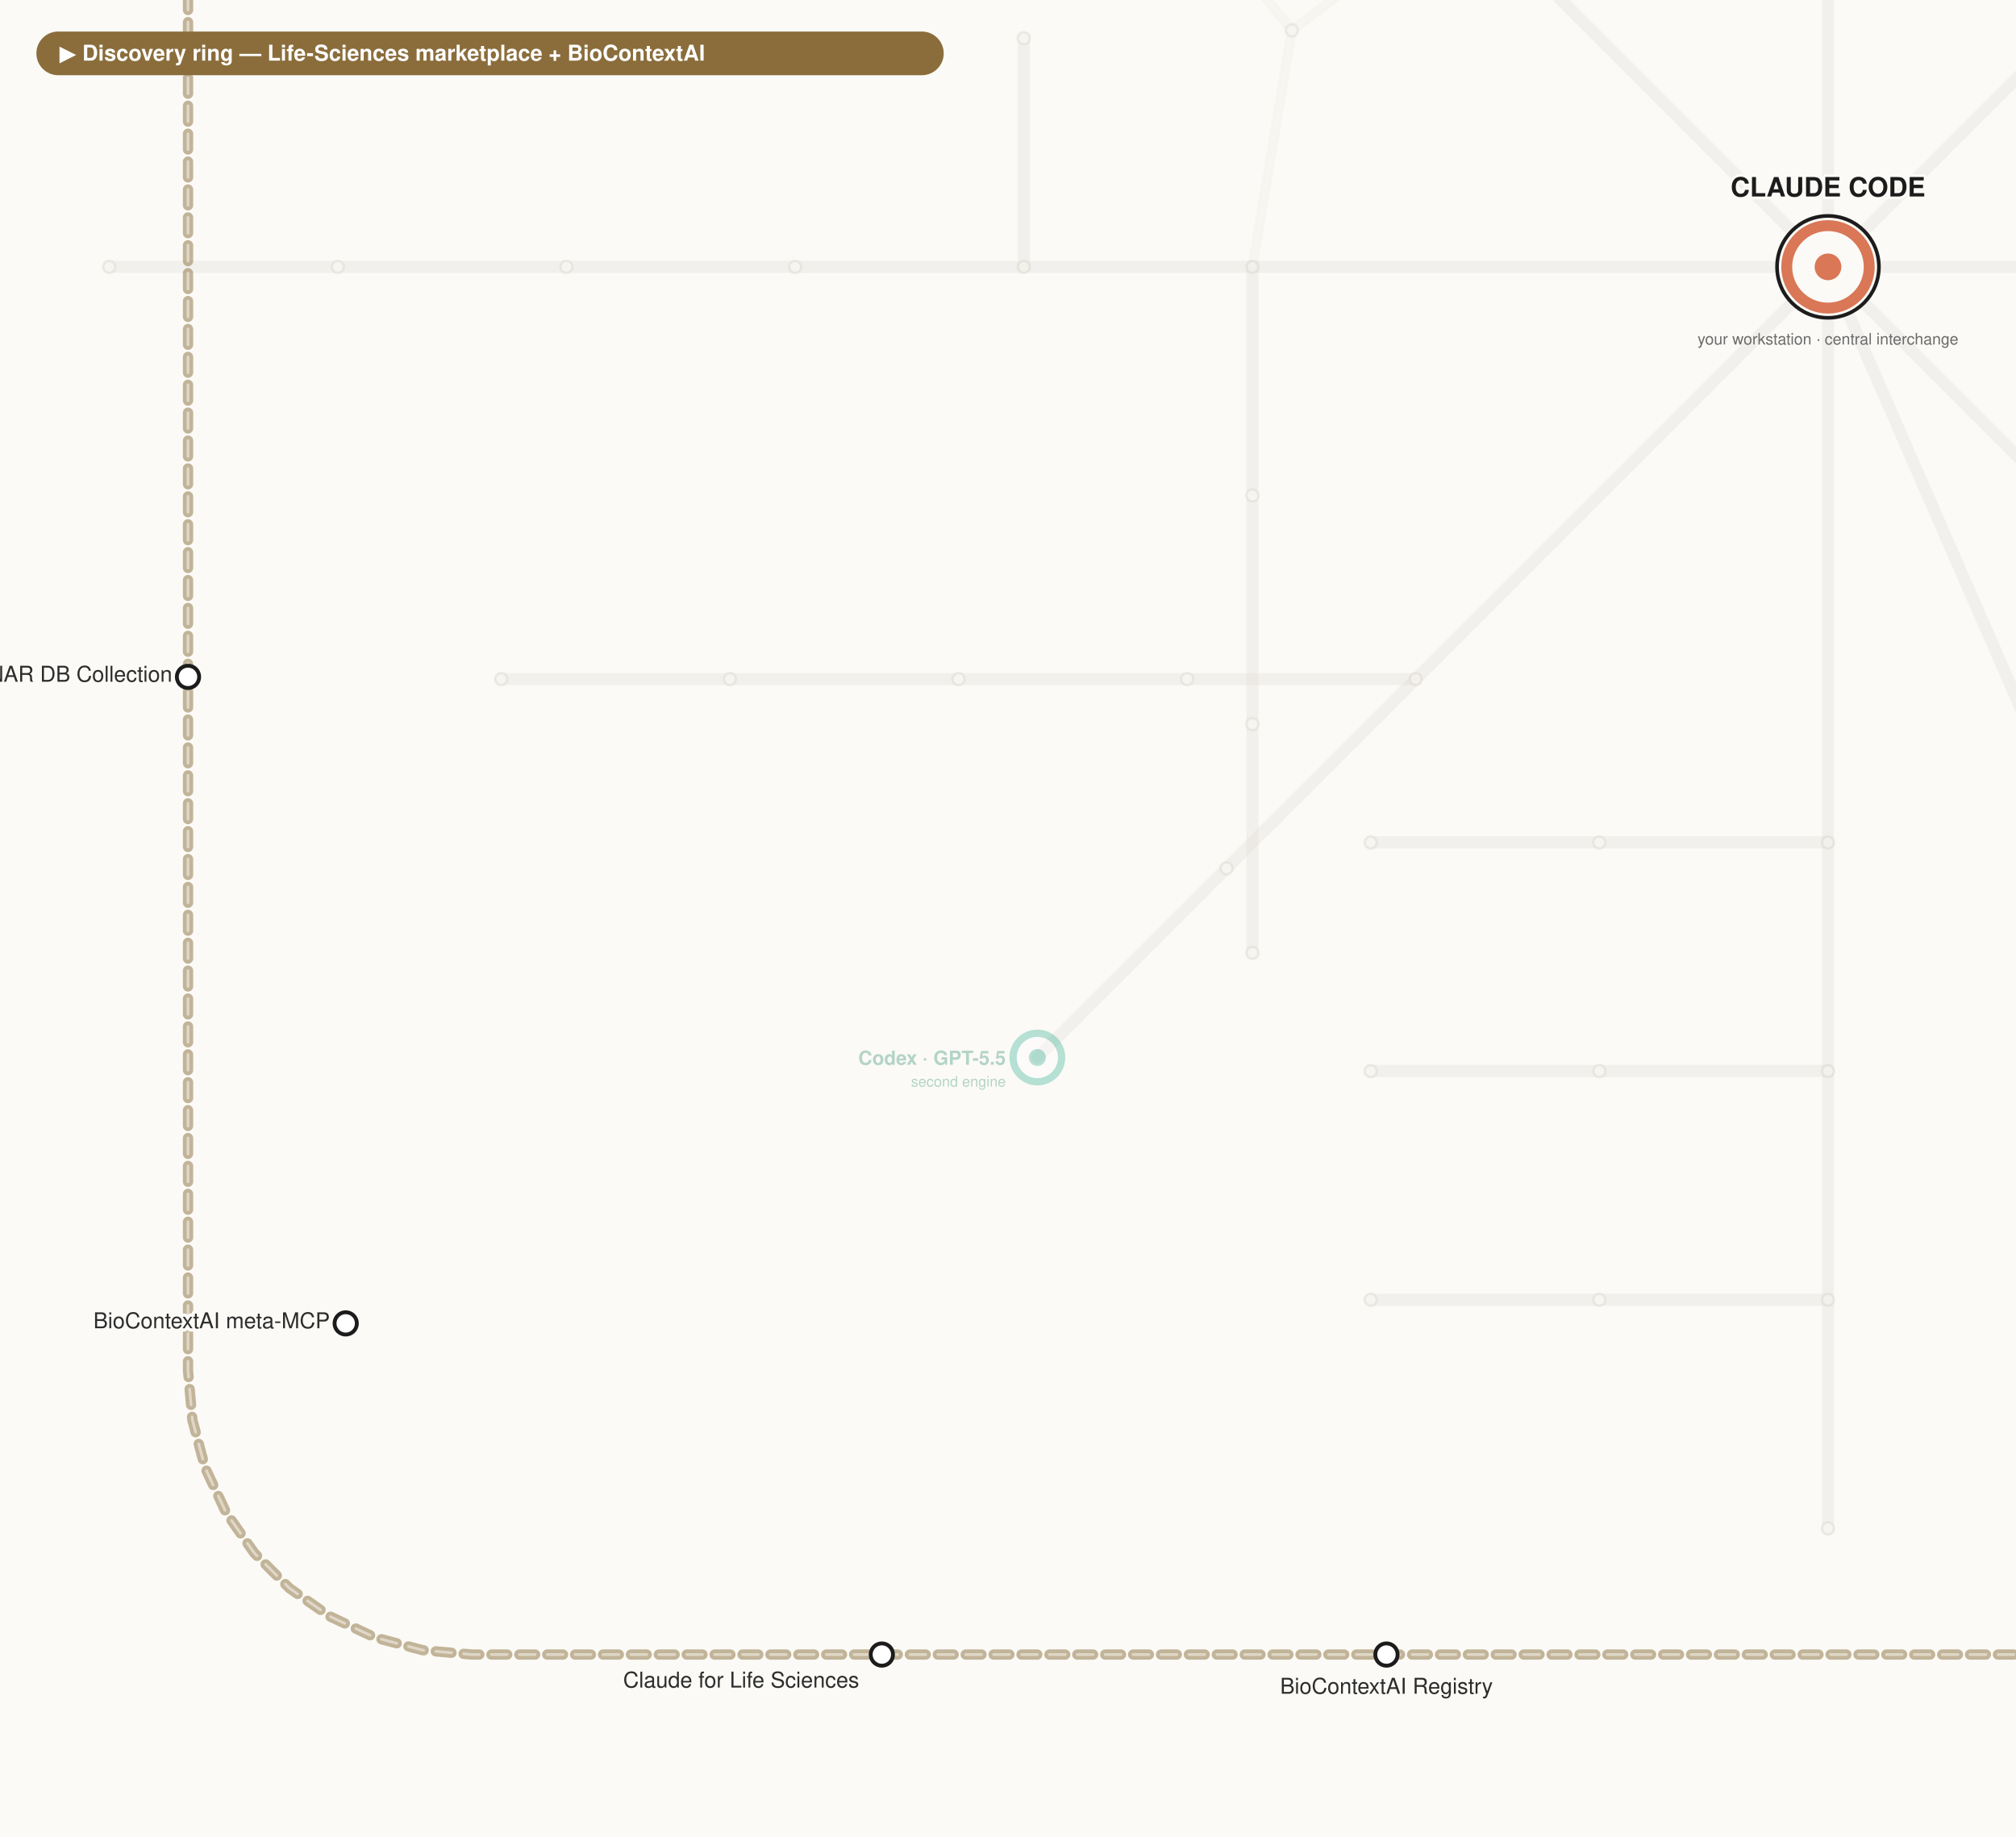
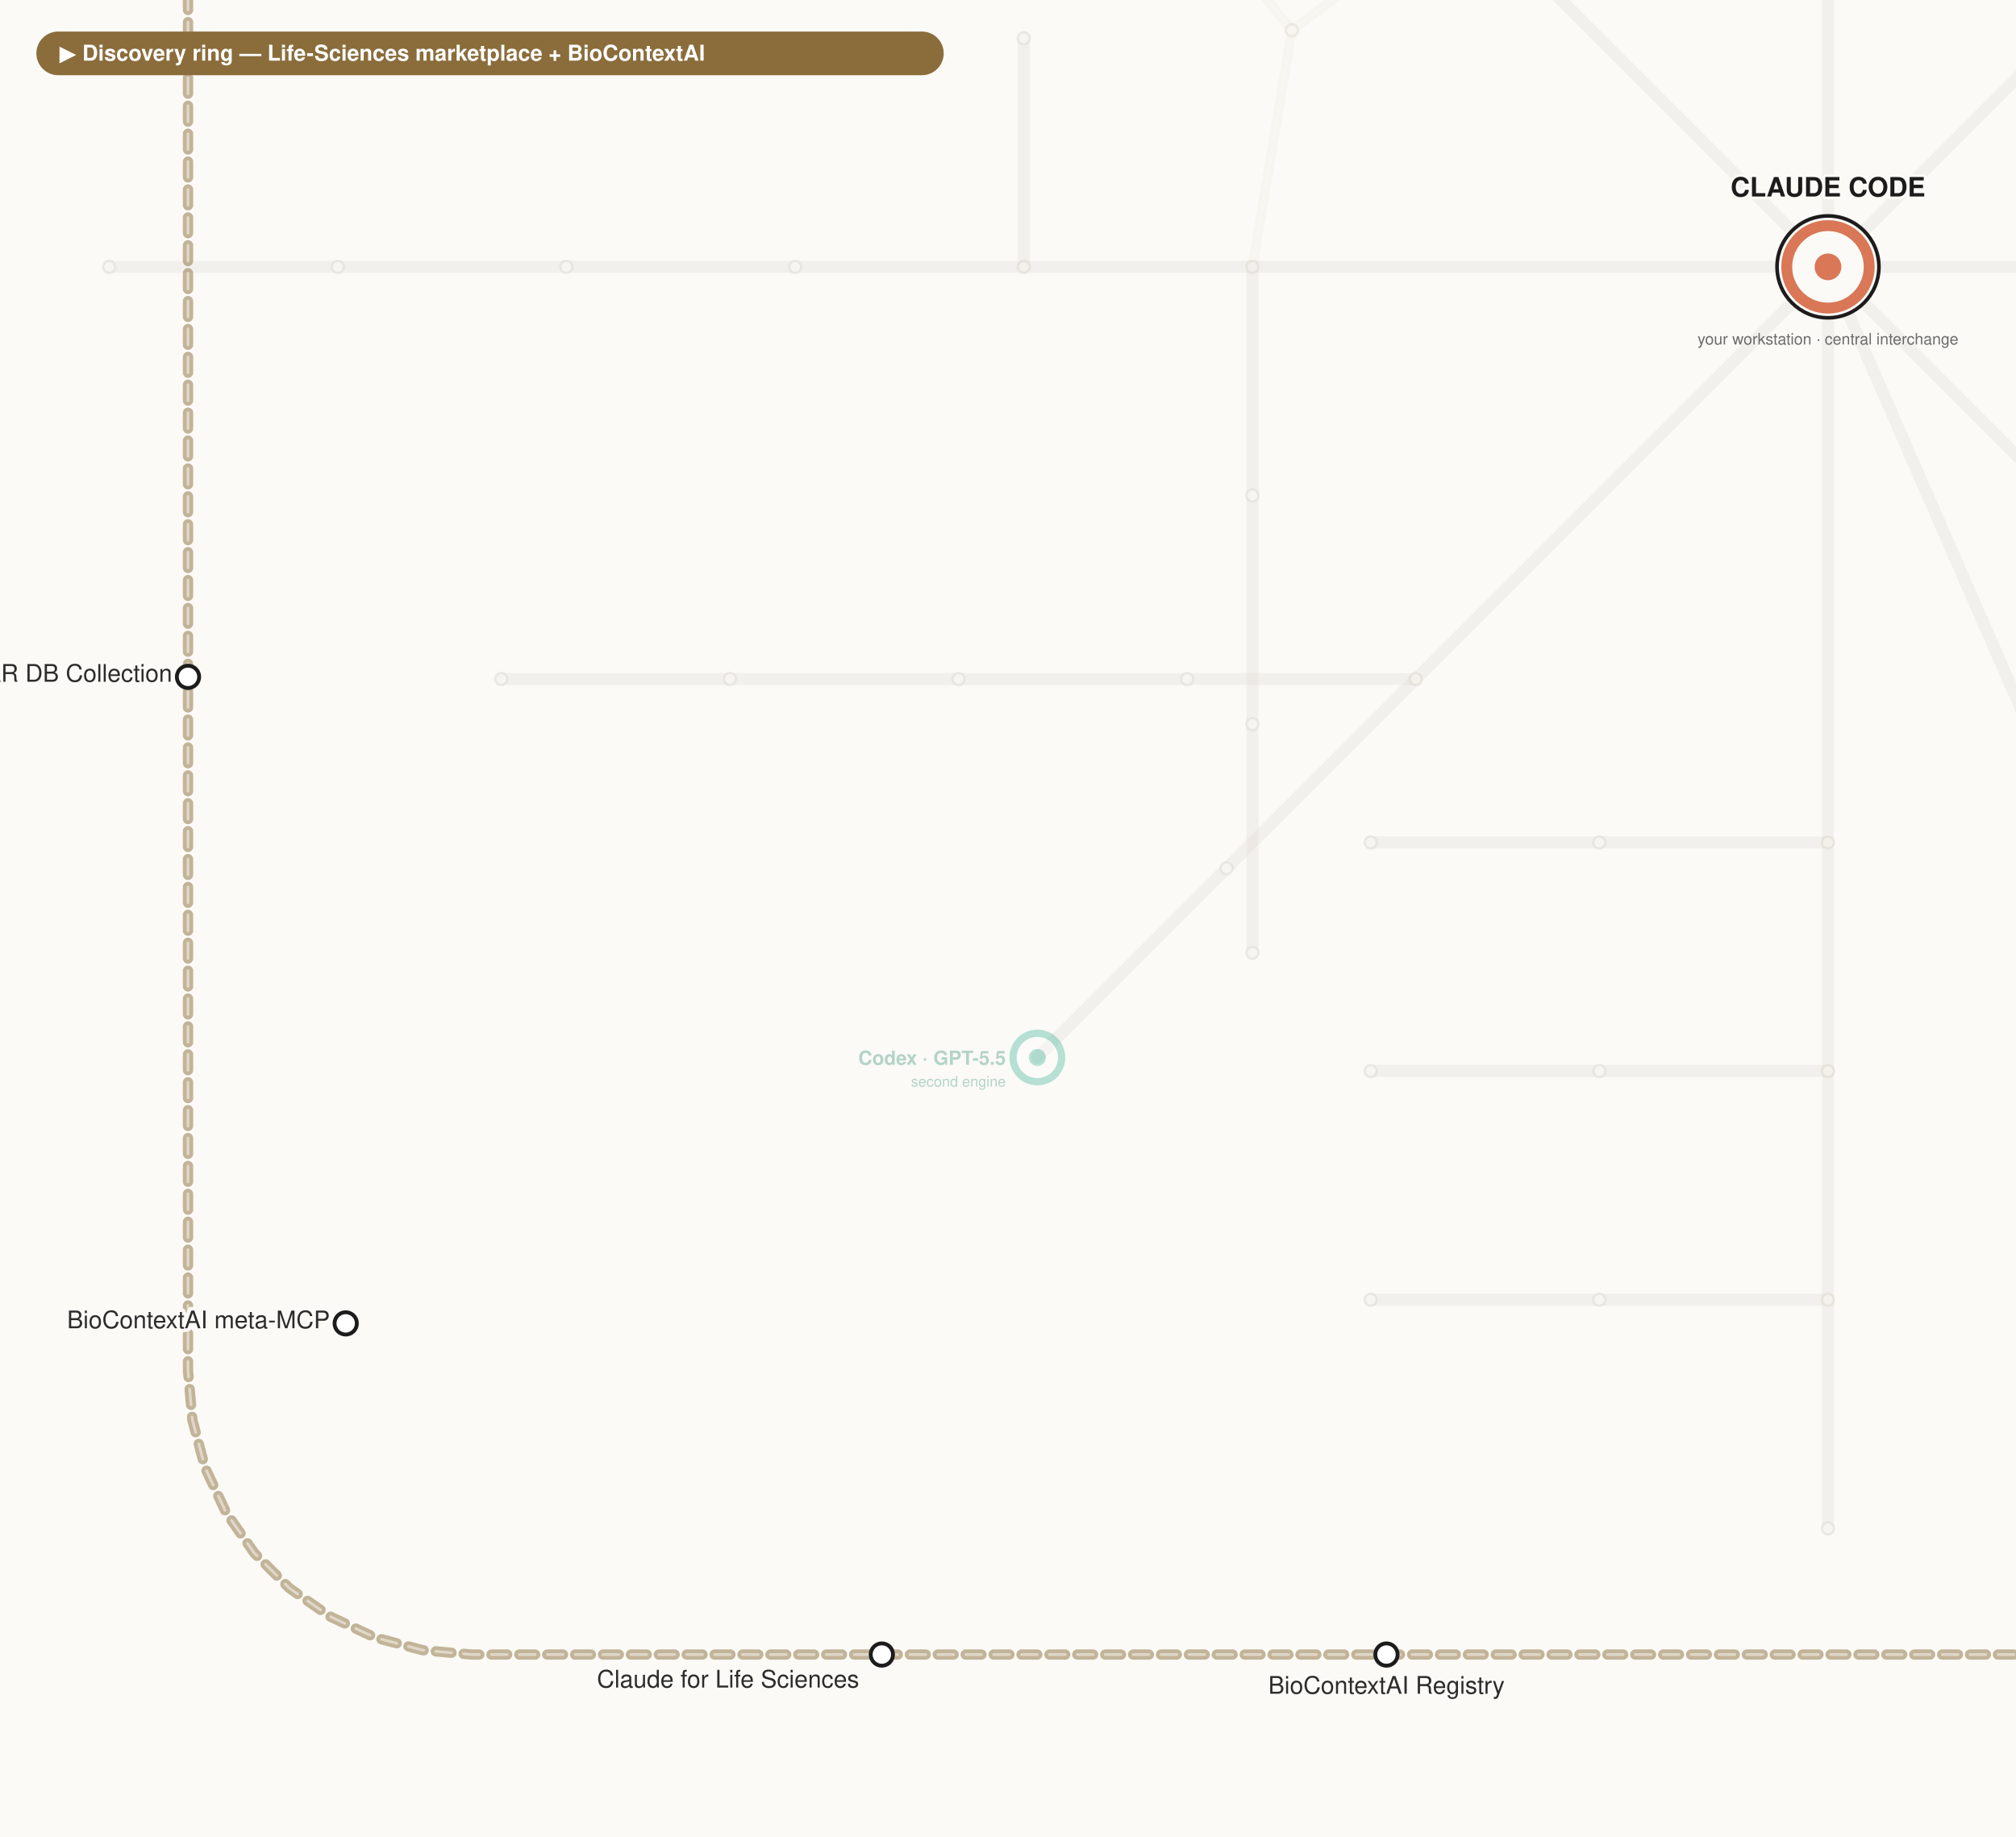
<svg xmlns="http://www.w3.org/2000/svg" id="map" viewBox="509 1486 1662 1514" font-family="Helvetica Neue, Helvetica, Arial, sans-serif">
  <rect x="0" y="0" width="4032" height="3674" fill="#fbfaf6" />
  <path d="M -20 3314 C 887 3274, 1210 3384, 1613 3360 S 2500 3284, 2943 3352 S 3548 3396, 4052 3340" fill="none" stroke="#cfe3ef" stroke-width="40" stroke-linecap="round" opacity="1.0" />
  <text x="195" y="3304" font-size="17" font-style="italic" fill="#5f86a0">the cfDNA river</text>
  <polyline points="2016.0,1706.0 1730.0,1706.0 1541.5,1706.0 1353.0,1706.0 1164.5,1706.0 976.0,1706.0 787.5,1706.0 599.0,1706.0" fill="none" stroke="#dcd9d0" stroke-width="10" stroke-linecap="round" stroke-linejoin="round" opacity="0.28" />
  <polyline points="1541.5,1706.0 1541.5,1894.5 1541.5,2083.0 1541.5,2271.5" fill="none" stroke="#dcd9d0" stroke-width="10" stroke-linecap="round" stroke-linejoin="round" opacity="0.28" />
  <polyline points="1353.0,1706.0 1353.0,1517.5" fill="none" stroke="#dcd9d0" stroke-width="10" stroke-linecap="round" stroke-linejoin="round" opacity="0.28" />
  <polyline points="2016.0,1706.0 1832.2,1522.2 1676.2,1366.2 1520.2,1210.2 1364.2,1054.2 1208.2,898.2 1052.2,742.2" fill="none" stroke="#dcd9d0" stroke-width="10" stroke-linecap="round" stroke-linejoin="round" opacity="0.28" />
  <polyline points="1676.2,1366.2 1487.7,1366.2" fill="none" stroke="#dcd9d0" stroke-width="10" stroke-linecap="round" stroke-linejoin="round" opacity="0.28" />
  <polyline points="1520.2,1210.2 1331.7,1210.2 1143.2,1210.2 954.7,1210.2" fill="none" stroke="#dcd9d0" stroke-width="10" stroke-linecap="round" stroke-linejoin="round" opacity="0.28" />
  <polyline points="1143.2,1210.2 1143.2,1021.7 1143.2,833.2" fill="none" stroke="#dcd9d0" stroke-width="10" stroke-linecap="round" stroke-linejoin="round" opacity="0.28" />
  <polyline points="1364.2,1054.2 1364.2,865.7" fill="none" stroke="#dcd9d0" stroke-width="10" stroke-linecap="round" stroke-linejoin="round" opacity="0.28" />
  <polyline points="2016.0,1706.0 2016.0,1420.0 2016.0,1231.5 2016.0,1043.0 2016.0,854.5 2016.0,666.0" fill="none" stroke="#dcd9d0" stroke-width="10" stroke-linecap="round" stroke-linejoin="round" opacity="0.28" />
  <polyline points="2016.0,1231.5 2204.5,1231.5 2393.0,1231.5" fill="none" stroke="#dcd9d0" stroke-width="10" stroke-linecap="round" stroke-linejoin="round" opacity="0.28" />
  <polyline points="2016.0,1231.5 1827.5,1231.5 1639.0,1231.5 1450.5,1231.5" fill="none" stroke="#dcd9d0" stroke-width="10" stroke-linecap="round" stroke-linejoin="round" opacity="0.28" />
  <polyline points="2016.0,1043.0 2204.5,1043.0 2393.0,1043.0 2581.5,1043.0" fill="none" stroke="#dcd9d0" stroke-width="10" stroke-linecap="round" stroke-linejoin="round" opacity="0.28" />
  <polyline points="2016.0,1706.0 2199.8,1522.2 2355.8,1366.2 2511.8,1210.2 2667.8,1054.2 2823.8,898.2" fill="none" stroke="#dcd9d0" stroke-width="10" stroke-linecap="round" stroke-linejoin="round" opacity="0.28" />
  <polyline points="2355.8,1366.2 2355.8,1177.7 2355.8,989.2" fill="none" stroke="#dcd9d0" stroke-width="10" stroke-linecap="round" stroke-linejoin="round" opacity="0.28" />
  <polyline points="2511.8,1210.2 2700.3,1210.2" fill="none" stroke="#dcd9d0" stroke-width="10" stroke-linecap="round" stroke-linejoin="round" opacity="0.28" />
  <polyline points="2823.8,898.2 3012.3,898.2" fill="none" stroke="#dcd9d0" stroke-width="10" stroke-linecap="round" stroke-linejoin="round" opacity="0.28" />
  <polyline points="2016.0,1706.0 2302.0,1706.0 2490.5,1706.0 2679.0,1706.0 2867.5,1706.0 3056.0,1706.0" fill="none" stroke="#dcd9d0" stroke-width="10" stroke-linecap="round" stroke-linejoin="round" opacity="0.28" />
  <polyline points="3056.0,1706.0 3056.0,1894.5 3056.0,2083.0 3056.0,2271.5" fill="none" stroke="#dcd9d0" stroke-width="10" stroke-linecap="round" stroke-linejoin="round" opacity="0.28" />
  <polyline points="2016.0,1706.0 2199.8,1889.8 2355.8,2045.8 2511.8,2201.8 2667.8,2357.8 2823.8,2513.8" fill="none" stroke="#dcd9d0" stroke-width="10" stroke-linecap="round" stroke-linejoin="round" opacity="0.28" />
  <polyline points="2355.8,2045.8 2544.3,2045.8 2732.8,2045.8" fill="none" stroke="#dcd9d0" stroke-width="10" stroke-linecap="round" stroke-linejoin="round" opacity="0.28" />
  <polyline points="2823.8,2513.8 2823.8,2702.3" fill="none" stroke="#dcd9d0" stroke-width="10" stroke-linecap="round" stroke-linejoin="round" opacity="0.28" />
  <polyline points="2016.0,1706.0 2016.0,1992.0 2016.0,2180.5 2016.0,2369.0 2016.0,2557.5 2016.0,2746.0" fill="none" stroke="#dcd9d0" stroke-width="10" stroke-linecap="round" stroke-linejoin="round" opacity="0.28" />
  <polyline points="2016.0,2180.5 1827.5,2180.5 1639.0,2180.5" fill="none" stroke="#dcd9d0" stroke-width="10" stroke-linecap="round" stroke-linejoin="round" opacity="0.28" />
  <polyline points="2016.0,2369.0 1827.5,2369.0 1639.0,2369.0" fill="none" stroke="#dcd9d0" stroke-width="10" stroke-linecap="round" stroke-linejoin="round" opacity="0.28" />
  <polyline points="2016.0,2557.5 1827.5,2557.5 1639.0,2557.5" fill="none" stroke="#dcd9d0" stroke-width="10" stroke-linecap="round" stroke-linejoin="round" opacity="0.28" />
  <polyline points="2016.0,1706.0 1832.2,1889.8 1676.2,2045.8 1520.2,2201.8 1364.2,2357.8" fill="none" stroke="#dcd9d0" stroke-width="10" stroke-linecap="round" stroke-linejoin="round" opacity="0.28" />
  <polyline points="1676.2,2045.8 1487.7,2045.8 1299.2,2045.8 1110.7,2045.8 922.2,2045.8" fill="none" stroke="#dcd9d0" stroke-width="10" stroke-linecap="round" stroke-linejoin="round" opacity="0.28" />
  <polyline points="2016.0,1706.0 2109.6,1920.5 2190.2,2105.1 2270.8,2289.7 2351.4,2474.3 2432.0,2658.9 2512.6,2843.5" fill="none" stroke="#dcd9d0" stroke-width="10" stroke-linecap="round" stroke-linejoin="round" opacity="0.28" />
  <polyline points="954.7,1210.2 1143.2,1210.2 1331.7,1210.2 1574.0,1511.0 1541.5,1706.0" fill="none" stroke="#dcd9d0" stroke-width="8.0" stroke-linecap="round" stroke-linejoin="round" opacity="0.16" />
  <polyline points="954.7,1210.2 1143.2,1210.2 1331.7,1210.2 1574.0,1511.0 1541.5,1706.0" fill="none" stroke="#fbfaf6" stroke-width="3.0" stroke-linecap="round" stroke-linejoin="round" opacity="0.16" />
  <polyline points="1574.0,1511.0 1782.0,1355.0 2224.0,1355.0 2700.3,1210.2" fill="none" stroke="#dcd9d0" stroke-width="8.0" stroke-linecap="round" stroke-linejoin="round" opacity="0.16" />
  <polyline points="1574.0,1511.0 1782.0,1355.0 2224.0,1355.0 2700.3,1210.2" fill="none" stroke="#fbfaf6" stroke-width="3.0" stroke-linecap="round" stroke-linejoin="round" opacity="0.16" />
  <polyline points="1143.2,833.2 1143.2,1021.7 1470.0,1264.0 1886.0,1186.0 2328.0,1186.0 2666.0,1368.0 2666.0,1654.0 2679.0,1706.0" fill="none" stroke="#dcd9d0" stroke-width="8.0" stroke-linecap="round" stroke-linejoin="round" opacity="0.16" />
  <polyline points="1143.2,833.2 1143.2,1021.7 1470.0,1264.0 1886.0,1186.0 2328.0,1186.0 2666.0,1368.0 2666.0,1654.0 2679.0,1706.0" fill="none" stroke="#fbfaf6" stroke-width="3.0" stroke-linecap="round" stroke-linejoin="round" opacity="0.16" />
  <polyline points="3134.0,562.0 3174.6,565.6 3214.0,576.1 3251.0,593.4 3284.4,616.7 3313.3,645.6 3336.6,679.0 3353.9,716.0 3364.4,755.4 3368.0,796.0 3368.0,2616.0 3364.4,2656.6 3353.9,2696.0 3336.6,2733.0 3313.3,2766.4 3284.4,2795.3 3251.0,2818.6 3214.0,2835.9 3174.6,2846.4 3134.0,2850.0 898.0,2850.0 857.4,2846.4 818.0,2835.9 781.0,2818.6 747.6,2795.3 718.7,2766.4 695.4,2733.0 678.1,2696.0 667.6,2656.6 664.0,2616.0 664.0,796.0 667.6,755.4 678.1,716.0 695.4,679.0 718.7,645.6 747.6,616.7 781.0,593.4 818.0,576.1 857.4,565.6 898.0,562.0 3134.0,562.0" fill="none" stroke="#8A6D3B" stroke-width="8.5" stroke-linecap="round" stroke-linejoin="round" opacity="0.5" stroke-dasharray="13 10" />
  <polyline points="3134.0,562.0 3174.6,565.6 3214.0,576.1 3251.0,593.4 3284.4,616.7 3313.3,645.6 3336.6,679.0 3353.9,716.0 3364.4,755.4 3368.0,796.0 3368.0,2616.0 3364.4,2656.6 3353.9,2696.0 3336.6,2733.0 3313.3,2766.4 3284.4,2795.3 3251.0,2818.6 3214.0,2835.9 3174.6,2846.4 3134.0,2850.0 898.0,2850.0 857.4,2846.4 818.0,2835.9 781.0,2818.6 747.6,2795.3 718.7,2766.4 695.4,2733.0 678.1,2696.0 667.6,2656.6 664.0,2616.0 664.0,796.0 667.6,755.4 678.1,716.0 695.4,679.0 718.7,645.6 747.6,616.7 781.0,593.4 818.0,576.1 857.4,565.6 898.0,562.0 3134.0,562.0" fill="none" stroke="#fbfaf6" stroke-width="2.3" stroke-linecap="round" stroke-linejoin="round" opacity="0.5" stroke-dasharray="13 10" />
  <circle class="stn" data-sid="pubmed" cx="1541.5" cy="1706.0" r="5.0" fill="#fbfaf6" stroke="#dcd9d0" stroke-width="2.0" opacity="0.45" />
  <circle class="hit" data-sid="pubmed" cx="1541.5" cy="1706.0" r="15" fill="#000" opacity="0" />
  <circle class="stn" data-sid="consensus" cx="1353.0" cy="1706.0" r="5.0" fill="#fbfaf6" stroke="#dcd9d0" stroke-width="2.0" opacity="0.45" />
  <circle class="hit" data-sid="consensus" cx="1353.0" cy="1706.0" r="15" fill="#000" opacity="0" />
  <circle class="stn" data-sid="europepmc" cx="1164.5" cy="1706.0" r="5.0" fill="#fbfaf6" stroke="#dcd9d0" stroke-width="2.0" opacity="0.45" />
  <circle class="hit" data-sid="europepmc" cx="1164.5" cy="1706.0" r="15" fill="#000" opacity="0" />
  <circle class="stn" data-sid="biorxiv" cx="976.0" cy="1706.0" r="5.0" fill="#fbfaf6" stroke="#dcd9d0" stroke-width="2.0" opacity="0.45" />
  <circle class="hit" data-sid="biorxiv" cx="976.0" cy="1706.0" r="15" fill="#000" opacity="0" />
  <circle class="stn" data-sid="medrxiv" cx="787.5" cy="1706.0" r="5.0" fill="#fbfaf6" stroke="#dcd9d0" stroke-width="2.0" opacity="0.45" />
  <circle class="hit" data-sid="medrxiv" cx="787.5" cy="1706.0" r="15" fill="#000" opacity="0" />
  <circle class="stn" data-sid="semscholar" cx="599.0" cy="1706.0" r="5.0" fill="#fbfaf6" stroke="#dcd9d0" stroke-width="2.0" opacity="0.45" />
  <circle class="hit" data-sid="semscholar" cx="599.0" cy="1706.0" r="15" fill="#000" opacity="0" />
  <circle class="stn" data-sid="deepresearch" cx="1541.5" cy="1894.5" r="5.0" fill="#fbfaf6" stroke="#dcd9d0" stroke-width="2.0" opacity="0.45" />
  <circle class="hit" data-sid="deepresearch" cx="1541.5" cy="1894.5" r="15" fill="#000" opacity="0" />
  <circle class="stn" data-sid="litreview" cx="1541.5" cy="2083.0" r="5.0" fill="#fbfaf6" stroke="#dcd9d0" stroke-width="2.0" opacity="0.45" />
  <circle class="hit" data-sid="litreview" cx="1541.5" cy="2083.0" r="15" fill="#000" opacity="0" />
  <circle class="stn" data-sid="researchlookup" cx="1541.5" cy="2271.5" r="5.0" fill="#fbfaf6" stroke="#dcd9d0" stroke-width="2.0" opacity="0.45" />
  <circle class="hit" data-sid="researchlookup" cx="1541.5" cy="2271.5" r="15" fill="#000" opacity="0" />
  <circle class="stn" data-sid="wiley" cx="1353.0" cy="1517.5" r="5.0" fill="#fbfaf6" stroke="#dcd9d0" stroke-width="2.0" opacity="0.45" />
  <circle class="hit" data-sid="wiley" cx="1353.0" cy="1517.5" r="15" fill="#000" opacity="0" />
  <circle class="stn" data-sid="synapse" cx="1676.2" cy="1366.2" r="5.0" fill="#fbfaf6" stroke="#dcd9d0" stroke-width="2.0" opacity="0.45" />
  <circle class="hit" data-sid="synapse" cx="1676.2" cy="1366.2" r="15" fill="#000" opacity="0" />
  <circle class="stn" data-sid="geosra" cx="1520.2" cy="1210.2" r="5.0" fill="#fbfaf6" stroke="#dcd9d0" stroke-width="2.0" opacity="0.45" />
  <circle class="hit" data-sid="geosra" cx="1520.2" cy="1210.2" r="15" fill="#000" opacity="0" />
  <circle class="stn" data-sid="ensembldb" cx="1364.2" cy="1054.2" r="5.0" fill="#fbfaf6" stroke="#dcd9d0" stroke-width="2.0" opacity="0.45" />
  <circle class="hit" data-sid="ensembldb" cx="1364.2" cy="1054.2" r="15" fill="#000" opacity="0" />
  <circle class="stn" data-sid="ucsc" cx="1208.2" cy="898.2" r="5.0" fill="#fbfaf6" stroke="#dcd9d0" stroke-width="2.0" opacity="0.45" />
  <circle class="hit" data-sid="ucsc" cx="1208.2" cy="898.2" r="15" fill="#000" opacity="0" />
  <circle class="stn" data-sid="gdc" cx="1052.2" cy="742.2" r="5.0" fill="#fbfaf6" stroke="#dcd9d0" stroke-width="2.0" opacity="0.45" />
  <circle class="hit" data-sid="gdc" cx="1052.2" cy="742.2" r="15" fill="#000" opacity="0" />
  <circle class="stn" data-sid="ena" cx="1487.7" cy="1366.2" r="5.0" fill="#fbfaf6" stroke="#dcd9d0" stroke-width="2.0" opacity="0.45" />
  <circle class="hit" data-sid="ena" cx="1487.7" cy="1366.2" r="15" fill="#000" opacity="0" />
  <circle class="stn" data-sid="clinvar" cx="1331.7" cy="1210.2" r="5.0" fill="#fbfaf6" stroke="#dcd9d0" stroke-width="2.0" opacity="0.45" />
  <circle class="hit" data-sid="clinvar" cx="1331.7" cy="1210.2" r="15" fill="#000" opacity="0" />
  <circle class="stn" data-sid="cbioportal" cx="1143.2" cy="1210.2" r="5.0" fill="#fbfaf6" stroke="#dcd9d0" stroke-width="2.0" opacity="0.45" />
  <circle class="hit" data-sid="cbioportal" cx="1143.2" cy="1210.2" r="15" fill="#000" opacity="0" />
  <circle class="stn" data-sid="depmap" cx="954.7" cy="1210.2" r="5.0" fill="#fbfaf6" stroke="#dcd9d0" stroke-width="2.0" opacity="0.45" />
  <circle class="hit" data-sid="depmap" cx="954.7" cy="1210.2" r="15" fill="#000" opacity="0" />
  <circle class="stn" data-sid="cbioportalmcp" cx="1143.2" cy="1021.7" r="5.0" fill="#fbfaf6" stroke="#dcd9d0" stroke-width="2.0" opacity="0.45" />
  <circle class="hit" data-sid="cbioportalmcp" cx="1143.2" cy="1021.7" r="15" fill="#000" opacity="0" />
  <circle class="stn" data-sid="opentargets" cx="1143.2" cy="833.2" r="5.0" fill="#fbfaf6" stroke="#dcd9d0" stroke-width="2.0" opacity="0.45" />
  <circle class="hit" data-sid="opentargets" cx="1143.2" cy="833.2" r="15" fill="#000" opacity="0" />
  <circle class="stn" data-sid="cellxgene" cx="1364.2" cy="865.7" r="5.0" fill="#fbfaf6" stroke="#dcd9d0" stroke-width="2.0" opacity="0.45" />
  <circle class="hit" data-sid="cellxgene" cx="1364.2" cy="865.7" r="15" fill="#000" opacity="0" />
  <circle class="stn" data-sid="python" cx="2016.0" cy="1231.5" r="5.0" fill="#fbfaf6" stroke="#dcd9d0" stroke-width="2.0" opacity="0.45" />
  <circle class="hit" data-sid="python" cx="2016.0" cy="1231.5" r="15" fill="#000" opacity="0" />
  <circle class="stn" data-sid="bioconductor" cx="2016.0" cy="1043.0" r="5.0" fill="#fbfaf6" stroke="#dcd9d0" stroke-width="2.0" opacity="0.45" />
  <circle class="hit" data-sid="bioconductor" cx="2016.0" cy="1043.0" r="15" fill="#000" opacity="0" />
  <circle class="stn" data-sid="nextflow" cx="2016.0" cy="854.5" r="5.0" fill="#fbfaf6" stroke="#dcd9d0" stroke-width="2.0" opacity="0.45" />
  <circle class="hit" data-sid="nextflow" cx="2016.0" cy="854.5" r="15" fill="#000" opacity="0" />
  <circle class="stn" data-sid="snakemake" cx="2016.0" cy="666.0" r="5.0" fill="#fbfaf6" stroke="#dcd9d0" stroke-width="2.0" opacity="0.45" />
  <circle class="hit" data-sid="snakemake" cx="2016.0" cy="666.0" r="15" fill="#000" opacity="0" />
  <circle class="stn" data-sid="scmcp" cx="2204.5" cy="1231.5" r="5.0" fill="#fbfaf6" stroke="#dcd9d0" stroke-width="2.0" opacity="0.45" />
  <circle class="hit" data-sid="scmcp" cx="2204.5" cy="1231.5" r="15" fill="#000" opacity="0" />
  <circle class="stn" data-sid="chatspatial" cx="2393.0" cy="1231.5" r="5.0" fill="#fbfaf6" stroke="#dcd9d0" stroke-width="2.0" opacity="0.45" />
  <circle class="hit" data-sid="chatspatial" cx="2393.0" cy="1231.5" r="15" fill="#000" opacity="0" />
  <circle class="stn" data-sid="jupyter" cx="1827.5" cy="1231.5" r="5.0" fill="#fbfaf6" stroke="#dcd9d0" stroke-width="2.0" opacity="0.45" />
  <circle class="hit" data-sid="jupyter" cx="1827.5" cy="1231.5" r="15" fill="#000" opacity="0" />
  <circle class="stn" data-sid="galaxy" cx="1639.0" cy="1231.5" r="5.0" fill="#fbfaf6" stroke="#dcd9d0" stroke-width="2.0" opacity="0.45" />
  <circle class="hit" data-sid="galaxy" cx="1639.0" cy="1231.5" r="15" fill="#000" opacity="0" />
  <circle class="stn" data-sid="cfdna" cx="1450.5" cy="1231.5" r="5.0" fill="#fbfaf6" stroke="#dcd9d0" stroke-width="2.0" opacity="0.45" />
  <circle class="hit" data-sid="cfdna" cx="1450.5" cy="1231.5" r="15" fill="#000" opacity="0" />
  <circle class="stn" data-sid="scqc" cx="2204.5" cy="1043.0" r="5.0" fill="#fbfaf6" stroke="#dcd9d0" stroke-width="2.0" opacity="0.45" />
  <circle class="hit" data-sid="scqc" cx="2204.5" cy="1043.0" r="15" fill="#000" opacity="0" />
  <circle class="stn" data-sid="nfcoreskill" cx="2393.0" cy="1043.0" r="5.0" fill="#fbfaf6" stroke="#dcd9d0" stroke-width="2.0" opacity="0.45" />
  <circle class="hit" data-sid="nfcoreskill" cx="2393.0" cy="1043.0" r="15" fill="#000" opacity="0" />
  <circle class="stn" data-sid="scvitools" cx="2581.5" cy="1043.0" r="5.0" fill="#fbfaf6" stroke="#dcd9d0" stroke-width="2.0" opacity="0.45" />
  <circle class="hit" data-sid="scvitools" cx="2581.5" cy="1043.0" r="15" fill="#000" opacity="0" />
  <circle class="stn" data-sid="statsmodels" cx="2355.8" cy="1366.2" r="5.0" fill="#fbfaf6" stroke="#dcd9d0" stroke-width="2.0" opacity="0.45" />
  <circle class="hit" data-sid="statsmodels" cx="2355.8" cy="1366.2" r="15" fill="#000" opacity="0" />
  <circle class="stn" data-sid="survival" cx="2511.8" cy="1210.2" r="5.0" fill="#fbfaf6" stroke="#dcd9d0" stroke-width="2.0" opacity="0.45" />
  <circle class="hit" data-sid="survival" cx="2511.8" cy="1210.2" r="15" fill="#000" opacity="0" />
  <circle class="stn" data-sid="reporting" cx="2667.8" cy="1054.2" r="5.0" fill="#fbfaf6" stroke="#dcd9d0" stroke-width="2.0" opacity="0.45" />
  <circle class="hit" data-sid="reporting" cx="2667.8" cy="1054.2" r="15" fill="#000" opacity="0" />
  <circle class="stn" data-sid="peerreview" cx="2823.8" cy="898.2" r="5.0" fill="#fbfaf6" stroke="#dcd9d0" stroke-width="2.0" opacity="0.45" />
  <circle class="hit" data-sid="peerreview" cx="2823.8" cy="898.2" r="15" fill="#000" opacity="0" />
  <circle class="stn" data-sid="power" cx="2355.8" cy="1177.7" r="5.0" fill="#fbfaf6" stroke="#dcd9d0" stroke-width="2.0" opacity="0.45" />
  <circle class="hit" data-sid="power" cx="2355.8" cy="1177.7" r="15" fill="#000" opacity="0" />
  <circle class="stn" data-sid="bayes" cx="2355.8" cy="989.2" r="5.0" fill="#fbfaf6" stroke="#dcd9d0" stroke-width="2.0" opacity="0.45" />
  <circle class="hit" data-sid="bayes" cx="2355.8" cy="989.2" r="15" fill="#000" opacity="0" />
  <circle class="stn" data-sid="ctgmcp" cx="2700.3" cy="1210.2" r="5.0" fill="#fbfaf6" stroke="#dcd9d0" stroke-width="2.0" opacity="0.45" />
  <circle class="hit" data-sid="ctgmcp" cx="2700.3" cy="1210.2" r="15" fill="#000" opacity="0" />
  <circle class="stn" data-sid="critthink" cx="3012.3" cy="898.2" r="5.0" fill="#fbfaf6" stroke="#dcd9d0" stroke-width="2.0" opacity="0.45" />
  <circle class="hit" data-sid="critthink" cx="3012.3" cy="898.2" r="15" fill="#000" opacity="0" />
  <circle class="stn" data-sid="clinreports" cx="2490.5" cy="1706.0" r="5.0" fill="#fbfaf6" stroke="#dcd9d0" stroke-width="2.0" opacity="0.45" />
  <circle class="hit" data-sid="clinreports" cx="2490.5" cy="1706.0" r="15" fill="#000" opacity="0" />
  <circle class="stn" data-sid="decision" cx="2679.0" cy="1706.0" r="5.0" fill="#fbfaf6" stroke="#dcd9d0" stroke-width="2.0" opacity="0.45" />
  <circle class="hit" data-sid="decision" cx="2679.0" cy="1706.0" r="15" fill="#000" opacity="0" />
  <circle class="stn" data-sid="treatment" cx="2867.5" cy="1706.0" r="5.0" fill="#fbfaf6" stroke="#dcd9d0" stroke-width="2.0" opacity="0.45" />
  <circle class="hit" data-sid="treatment" cx="2867.5" cy="1706.0" r="15" fill="#000" opacity="0" />
  <circle class="stn" data-sid="cltrials" cx="3056.0" cy="1706.0" r="5.0" fill="#fbfaf6" stroke="#dcd9d0" stroke-width="2.0" opacity="0.45" />
  <circle class="hit" data-sid="cltrials" cx="3056.0" cy="1706.0" r="15" fill="#000" opacity="0" />
  <circle class="stn" data-sid="euctr" cx="3056.0" cy="1894.5" r="5.0" fill="#fbfaf6" stroke="#dcd9d0" stroke-width="2.0" opacity="0.45" />
  <circle class="hit" data-sid="euctr" cx="3056.0" cy="1894.5" r="15" fill="#000" opacity="0" />
  <circle class="stn" data-sid="fdaema" cx="3056.0" cy="2083.0" r="5.0" fill="#fbfaf6" stroke="#dcd9d0" stroke-width="2.0" opacity="0.45" />
  <circle class="hit" data-sid="fdaema" cx="3056.0" cy="2083.0" r="15" fill="#000" opacity="0" />
  <circle class="stn" data-sid="whoictrp" cx="3056.0" cy="2271.5" r="5.0" fill="#fbfaf6" stroke="#dcd9d0" stroke-width="2.0" opacity="0.45" />
  <circle class="hit" data-sid="whoictrp" cx="3056.0" cy="2271.5" r="15" fill="#000" opacity="0" />
  <circle class="stn" data-sid="biorender" cx="2355.8" cy="2045.8" r="5.0" fill="#fbfaf6" stroke="#dcd9d0" stroke-width="2.0" opacity="0.45" />
  <circle class="hit" data-sid="biorender" cx="2355.8" cy="2045.8" r="15" fill="#000" opacity="0" />
  <circle class="stn" data-sid="schematics" cx="2511.8" cy="2201.8" r="5.0" fill="#fbfaf6" stroke="#dcd9d0" stroke-width="2.0" opacity="0.45" />
  <circle class="hit" data-sid="schematics" cx="2511.8" cy="2201.8" r="15" fill="#000" opacity="0" />
  <circle class="stn" data-sid="infographics" cx="2667.8" cy="2357.8" r="5.0" fill="#fbfaf6" stroke="#dcd9d0" stroke-width="2.0" opacity="0.45" />
  <circle class="hit" data-sid="infographics" cx="2667.8" cy="2357.8" r="15" fill="#000" opacity="0" />
  <circle class="stn" data-sid="imagegen" cx="2823.8" cy="2513.8" r="5.0" fill="#fbfaf6" stroke="#dcd9d0" stroke-width="2.0" opacity="0.45" />
  <circle class="hit" data-sid="imagegen" cx="2823.8" cy="2513.8" r="15" fill="#000" opacity="0" />
  <circle class="stn" data-sid="mermaid" cx="2544.3" cy="2045.8" r="5.0" fill="#fbfaf6" stroke="#dcd9d0" stroke-width="2.0" opacity="0.45" />
  <circle class="hit" data-sid="mermaid" cx="2544.3" cy="2045.8" r="15" fill="#000" opacity="0" />
  <circle class="stn" data-sid="figma" cx="2732.8" cy="2045.8" r="5.0" fill="#fbfaf6" stroke="#dcd9d0" stroke-width="2.0" opacity="0.45" />
  <circle class="hit" data-sid="figma" cx="2732.8" cy="2045.8" r="15" fill="#000" opacity="0" />
  <circle class="stn" data-sid="gptimage" cx="2823.8" cy="2702.3" r="5.0" fill="#fbfaf6" stroke="#dcd9d0" stroke-width="2.0" opacity="0.45" />
  <circle class="hit" data-sid="gptimage" cx="2823.8" cy="2702.3" r="15" fill="#000" opacity="0" />
  <circle class="stn" data-sid="sciwriting" cx="2016.0" cy="2180.5" r="5.0" fill="#fbfaf6" stroke="#dcd9d0" stroke-width="2.0" opacity="0.45" />
  <circle class="hit" data-sid="sciwriting" cx="2016.0" cy="2180.5" r="15" fill="#000" opacity="0" />
  <circle class="stn" data-sid="citation" cx="2016.0" cy="2369.0" r="5.0" fill="#fbfaf6" stroke="#dcd9d0" stroke-width="2.0" opacity="0.45" />
  <circle class="hit" data-sid="citation" cx="2016.0" cy="2369.0" r="15" fill="#000" opacity="0" />
  <circle class="stn" data-sid="venue" cx="2016.0" cy="2557.5" r="5.0" fill="#fbfaf6" stroke="#dcd9d0" stroke-width="2.0" opacity="0.45" />
  <circle class="hit" data-sid="venue" cx="2016.0" cy="2557.5" r="15" fill="#000" opacity="0" />
  <circle class="stn" data-sid="grants" cx="2016.0" cy="2746.0" r="5.0" fill="#fbfaf6" stroke="#dcd9d0" stroke-width="2.0" opacity="0.45" />
  <circle class="hit" data-sid="grants" cx="2016.0" cy="2746.0" r="15" fill="#000" opacity="0" />
  <circle class="stn" data-sid="office" cx="1827.5" cy="2180.5" r="5.0" fill="#fbfaf6" stroke="#dcd9d0" stroke-width="2.0" opacity="0.45" />
  <circle class="hit" data-sid="office" cx="1827.5" cy="2180.5" r="15" fill="#000" opacity="0" />
  <circle class="stn" data-sid="markitdown" cx="1639.0" cy="2180.5" r="5.0" fill="#fbfaf6" stroke="#dcd9d0" stroke-width="2.0" opacity="0.45" />
  <circle class="hit" data-sid="markitdown" cx="1639.0" cy="2180.5" r="15" fill="#000" opacity="0" />
  <circle class="stn" data-sid="humanizer" cx="1827.5" cy="2369.0" r="5.0" fill="#fbfaf6" stroke="#dcd9d0" stroke-width="2.0" opacity="0.45" />
  <circle class="hit" data-sid="humanizer" cx="1827.5" cy="2369.0" r="15" fill="#000" opacity="0" />
  <circle class="stn" data-sid="slides" cx="1639.0" cy="2369.0" r="5.0" fill="#fbfaf6" stroke="#dcd9d0" stroke-width="2.0" opacity="0.45" />
  <circle class="hit" data-sid="slides" cx="1639.0" cy="2369.0" r="15" fill="#000" opacity="0" />
  <circle class="stn" data-sid="paper2web" cx="1827.5" cy="2557.5" r="5.0" fill="#fbfaf6" stroke="#dcd9d0" stroke-width="2.0" opacity="0.45" />
  <circle class="hit" data-sid="paper2web" cx="1827.5" cy="2557.5" r="15" fill="#000" opacity="0" />
  <circle class="stn" data-sid="posters" cx="1639.0" cy="2557.5" r="5.0" fill="#fbfaf6" stroke="#dcd9d0" stroke-width="2.0" opacity="0.45" />
  <circle class="hit" data-sid="posters" cx="1639.0" cy="2557.5" r="15" fill="#000" opacity="0" />
  <circle class="stn" data-sid="drive" cx="1676.2" cy="2045.8" r="5.0" fill="#fbfaf6" stroke="#dcd9d0" stroke-width="2.0" opacity="0.45" />
  <circle class="hit" data-sid="drive" cx="1676.2" cy="2045.8" r="15" fill="#000" opacity="0" />
  <circle class="stn" data-sid="workflows" cx="1520.2" cy="2201.8" r="5.0" fill="#fbfaf6" stroke="#dcd9d0" stroke-width="2.0" opacity="0.45" />
  <circle class="hit" data-sid="workflows" cx="1520.2" cy="2201.8" r="15" fill="#000" opacity="0" />
  <circle class="stn" data-sid="gmail" cx="1487.7" cy="2045.8" r="5.0" fill="#fbfaf6" stroke="#dcd9d0" stroke-width="2.0" opacity="0.45" />
  <circle class="hit" data-sid="gmail" cx="1487.7" cy="2045.8" r="15" fill="#000" opacity="0" />
  <circle class="stn" data-sid="calendar" cx="1299.2" cy="2045.8" r="5.0" fill="#fbfaf6" stroke="#dcd9d0" stroke-width="2.0" opacity="0.45" />
  <circle class="hit" data-sid="calendar" cx="1299.2" cy="2045.8" r="15" fill="#000" opacity="0" />
  <circle class="stn" data-sid="slack" cx="1110.7" cy="2045.8" r="5.0" fill="#fbfaf6" stroke="#dcd9d0" stroke-width="2.0" opacity="0.45" />
  <circle class="hit" data-sid="slack" cx="1110.7" cy="2045.8" r="15" fill="#000" opacity="0" />
  <circle class="stn" data-sid="schedule" cx="922.2" cy="2045.8" r="5.0" fill="#fbfaf6" stroke="#dcd9d0" stroke-width="2.0" opacity="0.45" />
  <circle class="hit" data-sid="schedule" cx="922.2" cy="2045.8" r="15" fill="#000" opacity="0" />
  <circle class="stn" data-sid="paralegalrev" cx="2190.2" cy="2105.1" r="5.0" fill="#fbfaf6" stroke="#dcd9d0" stroke-width="2.0" opacity="0.45" />
  <circle class="hit" data-sid="paralegalrev" cx="2190.2" cy="2105.1" r="15" fill="#000" opacity="0" />
  <circle class="stn" data-sid="gdpr" cx="2270.8" cy="2289.7" r="5.0" fill="#fbfaf6" stroke="#dcd9d0" stroke-width="2.0" opacity="0.45" />
  <circle class="hit" data-sid="gdpr" cx="2270.8" cy="2289.7" r="15" fill="#000" opacity="0" />
  <circle class="stn" data-sid="eugrants" cx="2351.4" cy="2474.3" r="5.0" fill="#fbfaf6" stroke="#dcd9d0" stroke-width="2.0" opacity="0.45" />
  <circle class="hit" data-sid="eugrants" cx="2351.4" cy="2474.3" r="15" fill="#000" opacity="0" />
  <circle class="stn" data-sid="itlaw" cx="2432.0" cy="2658.9" r="5.0" fill="#fbfaf6" stroke="#dcd9d0" stroke-width="2.0" opacity="0.45" />
  <circle class="hit" data-sid="itlaw" cx="2432.0" cy="2658.9" r="15" fill="#000" opacity="0" />
  <circle class="stn" data-sid="uslaw" cx="2512.6" cy="2843.5" r="5.0" fill="#fbfaf6" stroke="#dcd9d0" stroke-width="2.0" opacity="0.45" />
  <circle class="hit" data-sid="uslaw" cx="2512.6" cy="2843.5" r="15" fill="#000" opacity="0" />
  <circle class="stn" data-sid="biomcp" cx="1574.0" cy="1511.0" r="5.0" fill="#fbfaf6" stroke="#dcd9d0" stroke-width="2.0" opacity="0.45" />
  <circle class="hit" data-sid="biomcp" cx="1574.0" cy="1511.0" r="15" fill="#000" opacity="0" />
  <circle class="stn" data-sid="nar" cx="664.0" cy="2044.0" r="9.2" fill="#ffffff" stroke="#1c1c1c" stroke-width="3.2" />
  <circle class="hit" data-sid="nar" cx="664.0" cy="2044.0" r="15" fill="#000" opacity="0" />
  <circle class="stn" data-sid="biocontextmeta" cx="794.0" cy="2577.0" r="9.2" fill="#ffffff" stroke="#1c1c1c" stroke-width="3.2" />
  <circle class="hit" data-sid="biocontextmeta" cx="794.0" cy="2577.0" r="15" fill="#000" opacity="0" />
  <circle class="stn" data-sid="marketplace" cx="1236.0" cy="2850.0" r="9.2" fill="#ffffff" stroke="#1c1c1c" stroke-width="3.2" />
  <circle class="hit" data-sid="marketplace" cx="1236.0" cy="2850.0" r="15" fill="#000" opacity="0" />
  <circle class="stn" data-sid="biocontextai" cx="1652.0" cy="2850.0" r="9.2" fill="#ffffff" stroke="#1c1c1c" stroke-width="3.2" />
  <circle class="hit" data-sid="biocontextai" cx="1652.0" cy="2850.0" r="15" fill="#000" opacity="0" />
-   <text x="651.0" y="2048.0" font-size="18" text-anchor="end" fill="#2c2c2c" font-weight="500" font-style="normal" paint-order="stroke" stroke="#fbfaf6" stroke-width="5.5" stroke-linejoin="round">NAR DB Collection</text>
-   <text x="781.0" y="2581.0" font-size="18" text-anchor="end" fill="#2c2c2c" font-weight="500" font-style="normal" paint-order="stroke" stroke="#fbfaf6" stroke-width="5.5" stroke-linejoin="round">BioContextAI meta-MCP</text>
-   <text x="1217.3" y="2877.2" font-size="18" text-anchor="end" fill="#2c2c2c" font-weight="500" font-style="normal" paint-order="stroke" stroke="#fbfaf6" stroke-width="5.5" stroke-linejoin="round">Claude for Life Sciences</text>
-   <text x="1652.0" y="2882.3" font-size="18" text-anchor="middle" fill="#2c2c2c" font-weight="500" font-style="normal" paint-order="stroke" stroke="#fbfaf6" stroke-width="5.5" stroke-linejoin="round">BioContextAI Registry</text>
+   <text x="651.0" y="2048.0" font-size="20" text-anchor="end" fill="#2c2c2c" font-weight="500" font-style="normal" paint-order="stroke" stroke="#fbfaf6" stroke-width="6.0" stroke-linejoin="round">NAR DB Collection</text>
+   <text x="781.0" y="2581.0" font-size="20" text-anchor="end" fill="#2c2c2c" font-weight="500" font-style="normal" paint-order="stroke" stroke="#fbfaf6" stroke-width="6.0" stroke-linejoin="round">BioContextAI meta-MCP</text>
+   <text x="1217.3" y="2877.2" font-size="20" text-anchor="end" fill="#2c2c2c" font-weight="500" font-style="normal" paint-order="stroke" stroke="#fbfaf6" stroke-width="6.0" stroke-linejoin="round">Claude for Life Sciences</text>
+   <text x="1652.0" y="2882.3" font-size="20" text-anchor="middle" fill="#2c2c2c" font-weight="500" font-style="normal" paint-order="stroke" stroke="#fbfaf6" stroke-width="6.0" stroke-linejoin="round">BioContextAI Registry</text>
  <g opacity="0.3">
    <circle cx="1364.2" cy="2357.8" r="20" fill="#ffffff" stroke="#10a37f" stroke-width="6" />
    <circle cx="1364.2" cy="2357.8" r="7" fill="#10a37f" />
    <circle class="hit" data-sid="codex" cx="1364.2" cy="2357.8" r="22" fill="#000" opacity="0" />
    <text x="1338.2" y="2363.8" font-size="16" text-anchor="end" font-weight="700" fill="#0c7a5e">Codex · GPT-5.5</text>
    <text x="1338.2" y="2381.8" font-size="12" text-anchor="end" fill="#0c7a5e">second engine</text>
  </g>
  <circle cx="2016" cy="1706" r="42" fill="#fbfaf6" stroke="#1c1c1c" stroke-width="3" />
  <circle cx="2016" cy="1706" r="34" fill="#fbfaf6" stroke="#D97757" stroke-width="9" />
  <circle cx="2016" cy="1706" r="11" fill="#D97757" />
  <circle class="hit" data-sid="claude" cx="2016" cy="1706" r="44" fill="#000" opacity="0" />
  <text x="2016" y="1648" font-size="22" text-anchor="middle" font-weight="800" fill="#1c1c1c" paint-order="stroke" stroke="#fbfaf6" stroke-width="4.5" stroke-linejoin="round">CLAUDE CODE</text>
  <text x="2016" y="1770" font-size="13" text-anchor="middle" fill="#6b6b6b">your workstation · central interchange</text>
  <circle cx="74" cy="64" r="16" fill="#D97757" stroke="#1c1c1c" stroke-width="2.5" />
  <circle cx="74" cy="64" r="5.5" fill="#fbfaf6" />
  <text x="102" y="78" font-size="42" font-weight="800" fill="#1c1c1c">Claude Research Underground</text>
  <text x="104" y="108" font-size="16" fill="#6b6b6b">the connectors, MCP servers &amp; skills worth wiring — genomics · medicine · comp-bio · stats · trial design — Claude at the centre</text>
  <text x="104" y="132" font-size="13.5" fill="#6b6b6b">curated to the live + verified set · solid interchange lines = multi-domain MCP servers · outer dashed ring = the discovery / install backbone</text>
  <rect x="539" y="1512" rx="18" ry="18" width="748" height="36" fill="#8A6D3B" />
  <text x="558" y="1536" font-size="18" font-weight="800" fill="#ffffff">▶  Discovery ring — Life-Sciences marketplace + BioContextAI</text>
  <text x="56" y="3442" font-size="16" font-weight="700" fill="#1c1c1c">LINES</text>
  <rect x="56" y="3457" width="26" height="9" rx="4.5" fill="#dcd9d0" />
  <text x="90" y="3466" font-size="13.5" fill="#6b6b6b">Literature &amp; Evidence</text>
  <rect x="386" y="3457" width="26" height="9" rx="4.5" fill="#dcd9d0" />
  <text x="420" y="3466" font-size="13.5" fill="#6b6b6b">Genomic Data &amp; Sequencing</text>
  <rect x="716" y="3457" width="26" height="9" rx="4.5" fill="#dcd9d0" />
  <text x="750" y="3466" font-size="13.5" fill="#6b6b6b">Compute &amp; Pipelines</text>
  <rect x="1046" y="3457" width="26" height="9" rx="4.5" fill="#dcd9d0" />
  <text x="1080" y="3466" font-size="13.5" fill="#6b6b6b">Statistics &amp; Trial Design</text>
  <rect x="56" y="3483" width="26" height="9" rx="4.5" fill="#dcd9d0" />
  <text x="90" y="3492" font-size="13.5" fill="#6b6b6b">Clinical &amp; Regulatory</text>
  <rect x="386" y="3483" width="26" height="9" rx="4.5" fill="#dcd9d0" />
  <text x="420" y="3492" font-size="13.5" fill="#6b6b6b">Visualization &amp; Figures</text>
  <rect x="716" y="3483" width="26" height="9" rx="4.5" fill="#dcd9d0" />
  <text x="750" y="3492" font-size="13.5" fill="#6b6b6b">Writing &amp; Publishing</text>
  <rect x="1046" y="3483" width="26" height="9" rx="4.5" fill="#dcd9d0" />
  <text x="1080" y="3492" font-size="13.5" fill="#6b6b6b">Orchestration &amp; Lab Ops</text>
  <rect x="56" y="3509" width="26" height="9" rx="4.5" fill="#dcd9d0" />
  <text x="90" y="3518" font-size="13.5" fill="#6b6b6b">Legal &amp; Paralegal</text>
  <text x="56" y="3534" font-size="16" font-weight="700" fill="#1c1c1c">INTERCHANGE LINES (multi-domain MCP servers)</text>
  <line x1="56" y1="3554" x2="82" y2="3554" stroke="#6A3D9A" stroke-width="6" />
  <line x1="56" y1="3554" x2="82" y2="3554" stroke="#fbfaf6" stroke-width="2" />
  <text x="90" y="3558" font-size="12.5" fill="#1c1c1c">BioMCP — literature · genomic · trials federation</text>
  <line x1="386" y1="3554" x2="412" y2="3554" stroke="#E7298A" stroke-width="6" />
  <line x1="386" y1="3554" x2="412" y2="3554" stroke="#fbfaf6" stroke-width="2" />
  <text x="420" y="3558" font-size="12.5" fill="#1c1c1c">Open Targets — target · disease · treatment</text>
  <line x1="716" y1="3554" x2="742" y2="3554" stroke="#8A6D3B" stroke-width="6" stroke-dasharray="6 4" />
  <line x1="716" y1="3554" x2="742" y2="3554" stroke="#fbfaf6" stroke-width="2" stroke-dasharray="6 4" />
  <text x="750" y="3558" font-size="12.5" fill="#1c1c1c">Discovery ring — Life-Sciences marketplace + BioContextAI</text>
  <text x="1426" y="3442" font-size="16" font-weight="700" fill="#1c1c1c">KEY — status &amp; trust</text>
  <circle cx="1435" cy="3462" r="6.4" fill="#1c1c1c" stroke="#fbfaf6" stroke-width="2" />
  <text x="1452" y="3466" font-size="12.5" fill="#1c1c1c">live now — wired in your session</text>
  <circle cx="1435" cy="3485" r="6.2" fill="#fbfaf6" stroke="#1c1c1c" stroke-width="3.2" />
  <text x="1452" y="3489" font-size="12.5" fill="#1c1c1c">verified — real &amp; ready to wire</text>
  <circle cx="1435" cy="3508" r="8.6" fill="#fbfaf6" stroke="#1c1c1c" stroke-width="3.2" />
  <text x="1452" y="3512" font-size="12.5" fill="#1c1c1c">interchange — a connecting line stops here</text>
</svg>
